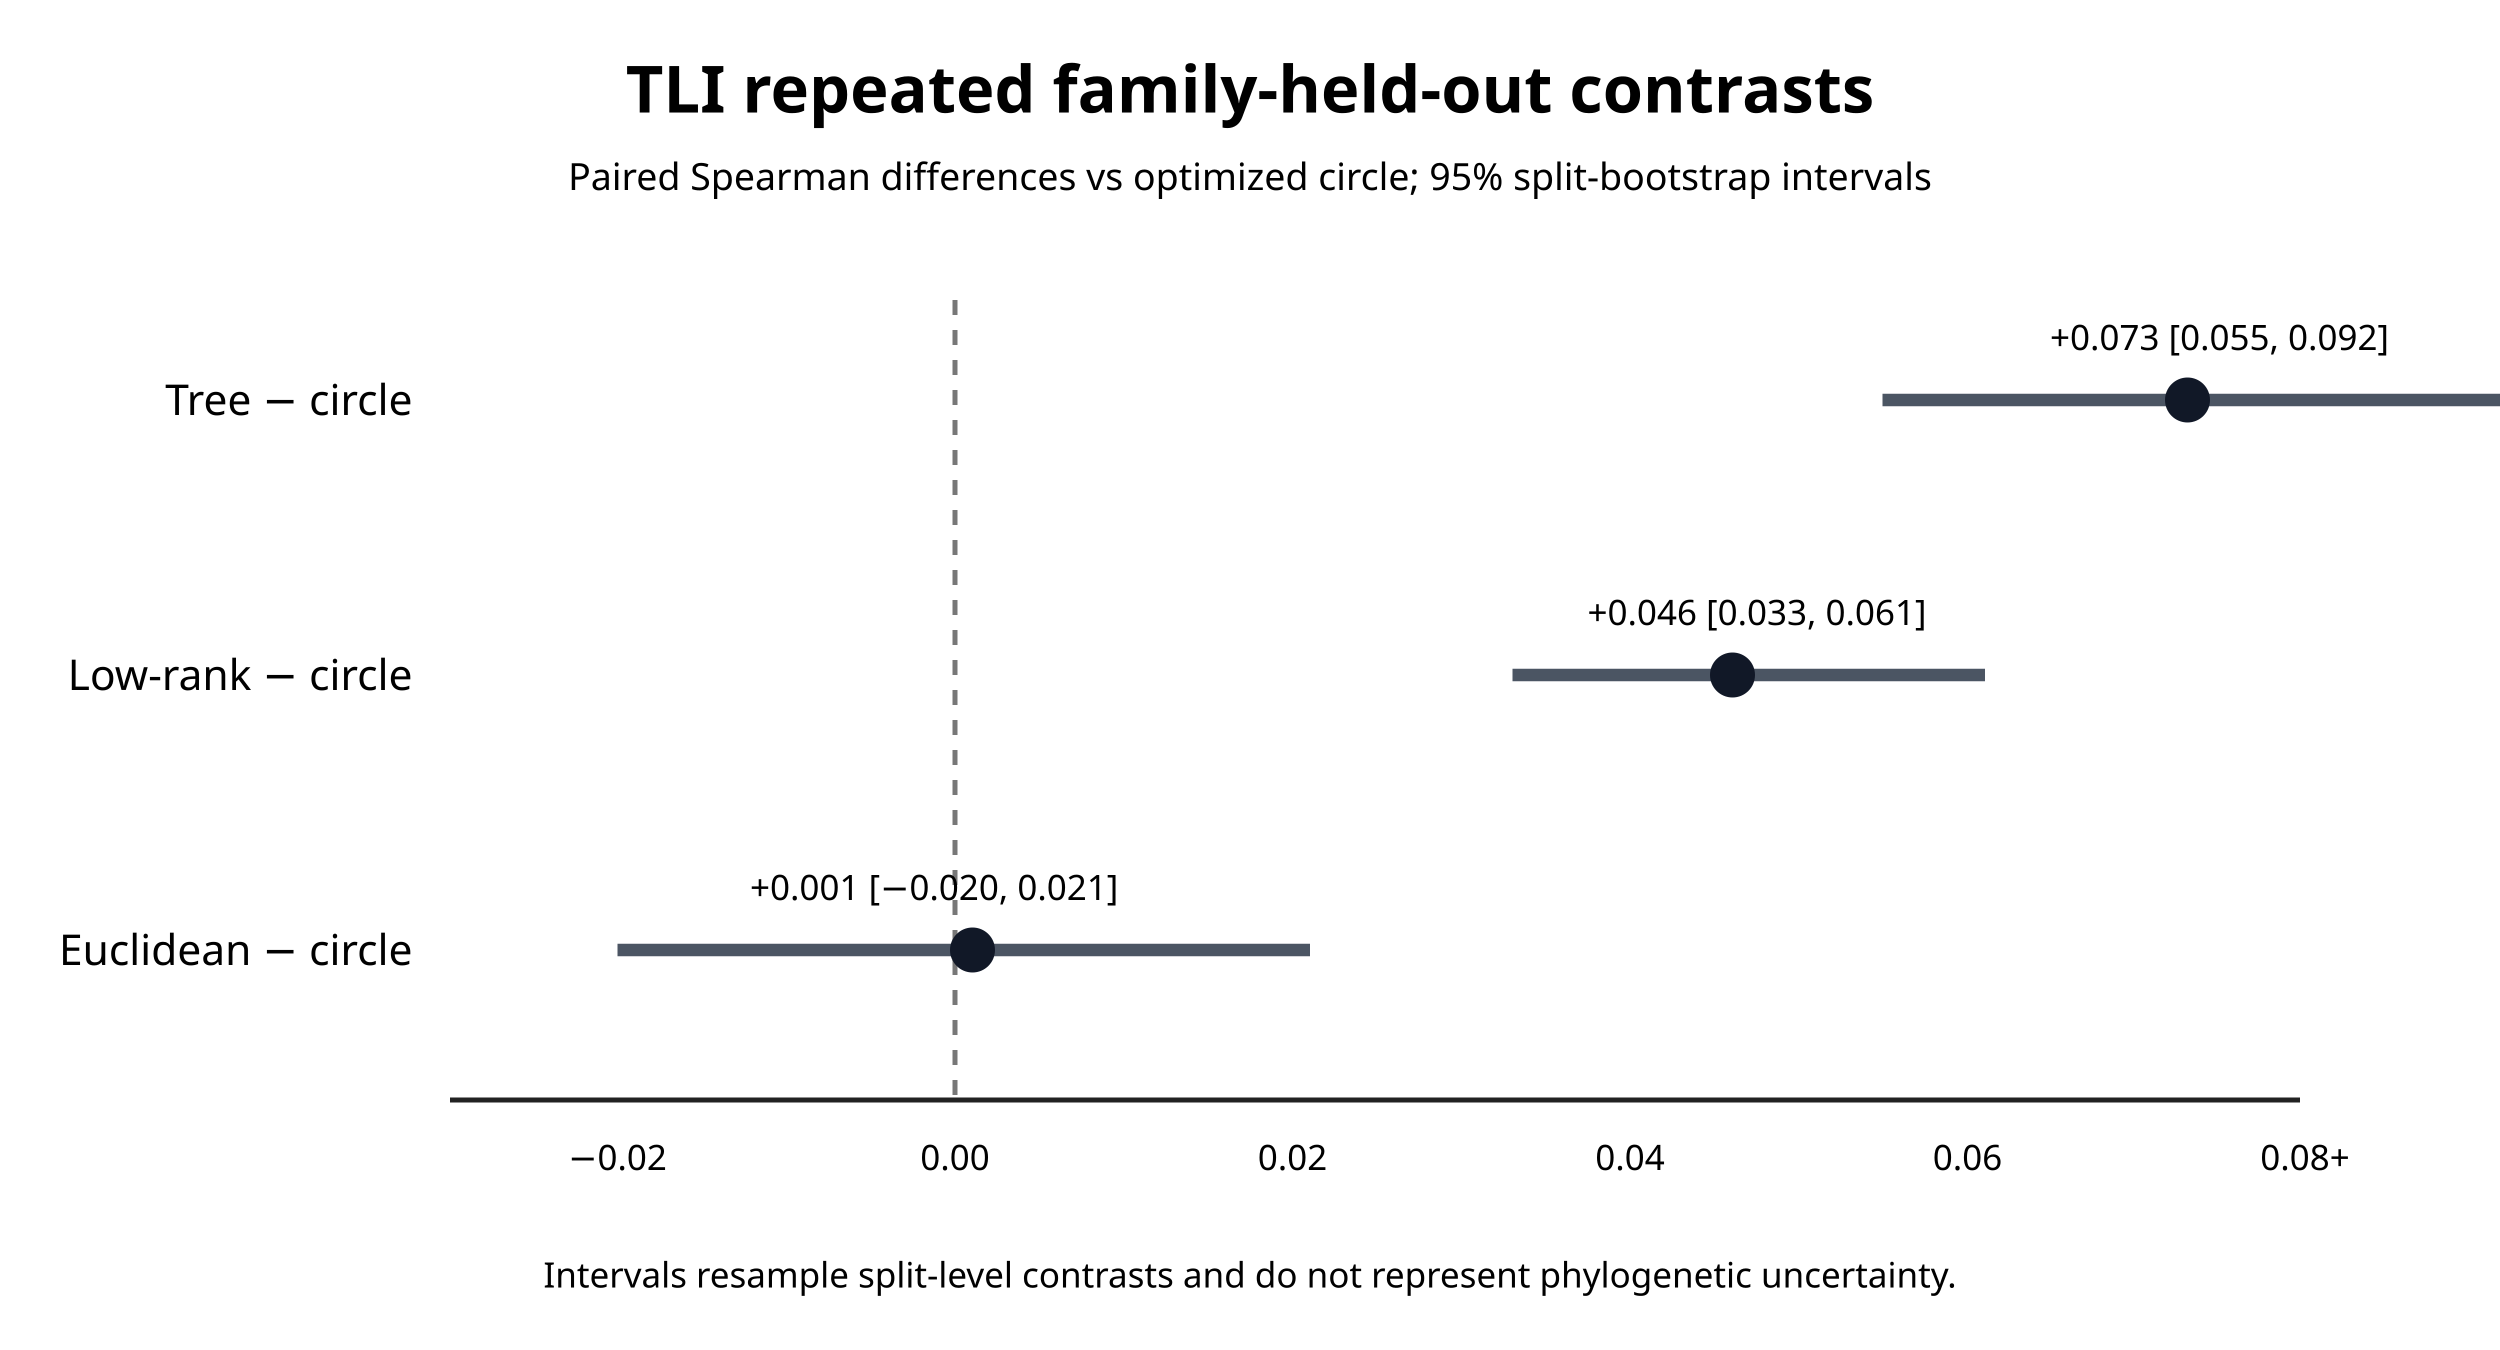
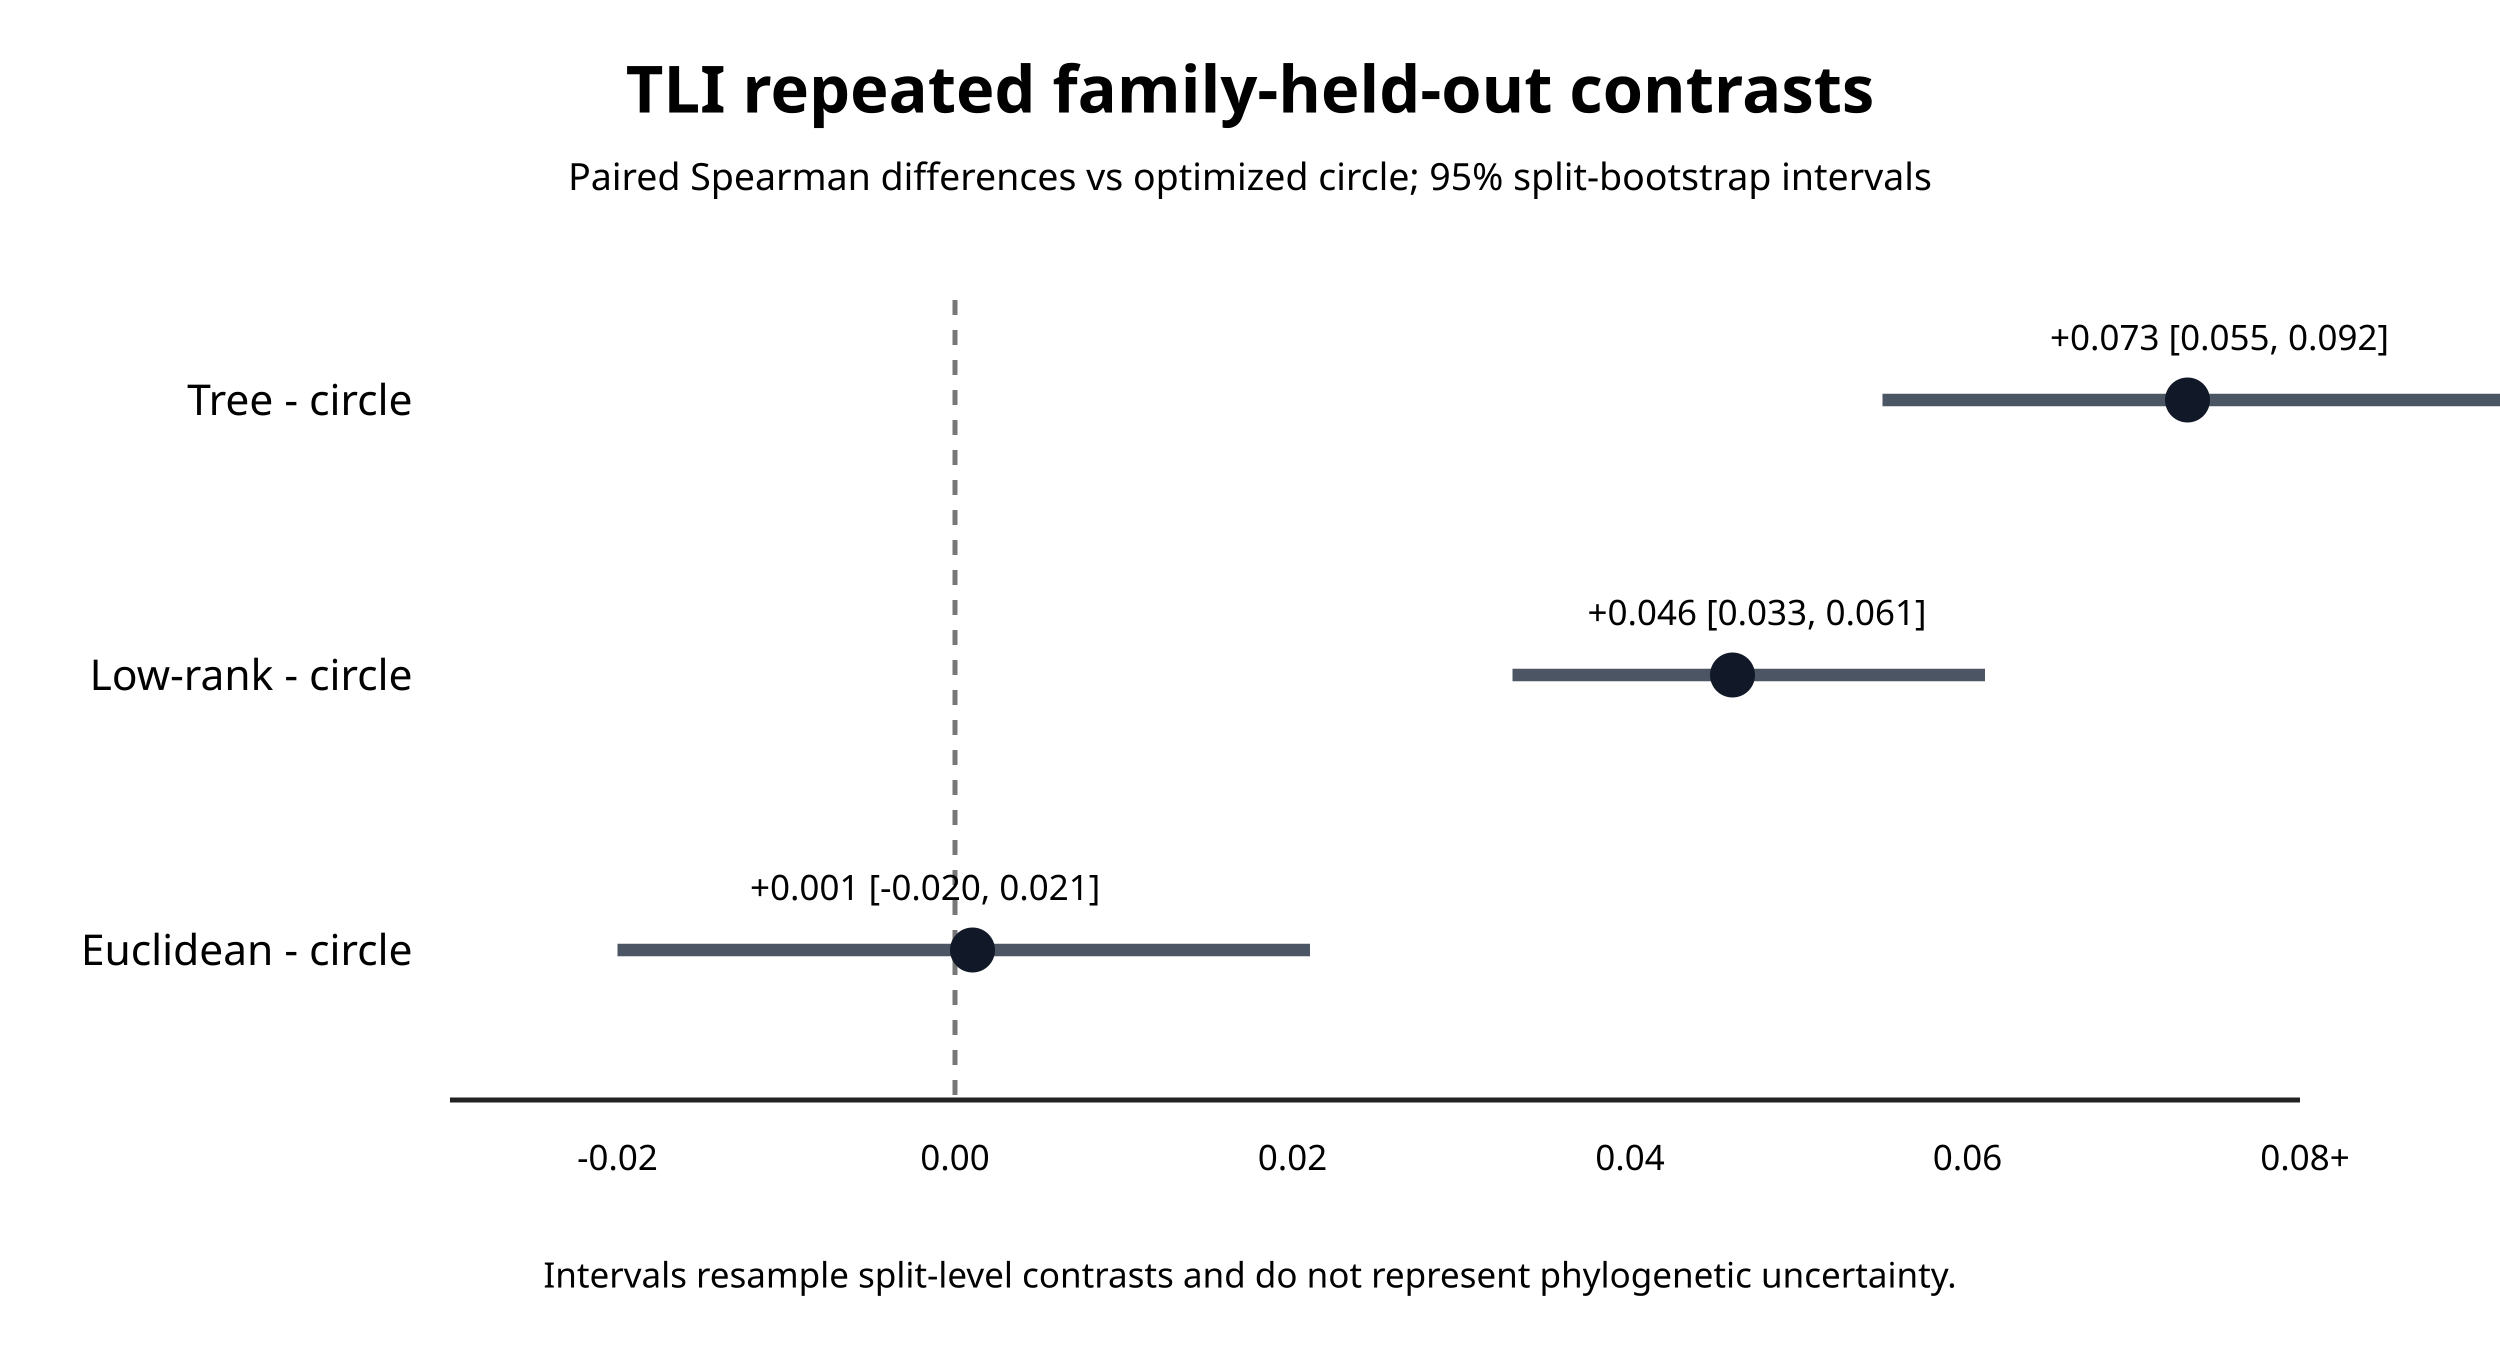
<svg xmlns="http://www.w3.org/2000/svg" width="1000" height="540" viewBox="0 0 1000 540" role="img" aria-labelledby="title desc">
  <rect width="1000" height="540" fill="white" />
  <text x="500" y="45" text-anchor="middle" font-family="sans-serif" font-size="26" font-weight="700">TLI repeated family-held-out contrasts</text>
  <text x="500" y="76" text-anchor="middle" font-family="sans-serif" font-size="15">Paired Spearman differences vs optimized circle; 95% split-bootstrap intervals</text>
  <line x1="180" y1="440" x2="920" y2="440" stroke="#222" stroke-width="2" />
  <line x1="382" y1="120" x2="382" y2="440" stroke="#777" stroke-width="2" stroke-dasharray="6 6" />
  <g font-family="sans-serif" font-size="14" text-anchor="middle">
-     <text x="247" y="468">−0.02</text>
+     <text x="247" y="468">-0.02</text>
    <text x="382" y="468">0.00</text>
    <text x="517" y="468">0.02</text>
    <text x="652" y="468">0.04</text>
    <text x="787" y="468">0.06</text>
    <text x="922" y="468">0.08+</text>
  </g>
  <g font-family="sans-serif" font-size="17" text-anchor="end">
-     <text x="165" y="166">Tree − circle</text>
-     <text x="165" y="276">Low-rank − circle</text>
-     <text x="165" y="386">Euclidean − circle</text>
+     <text x="165" y="166">Tree - circle</text>
+     <text x="165" y="276">Low-rank - circle</text>
+     <text x="165" y="386">Euclidean - circle</text>
  </g>
  <line x1="753" y1="160" x2="1000" y2="160" stroke="#4b5563" stroke-width="5" />
  <circle cx="875" cy="160" r="9" fill="#111827" />
  <line x1="605" y1="270" x2="794" y2="270" stroke="#4b5563" stroke-width="5" />
  <circle cx="693" cy="270" r="9" fill="#111827" />
  <line x1="247" y1="380" x2="524" y2="380" stroke="#4b5563" stroke-width="5" />
  <circle cx="389" cy="380" r="9" fill="#111827" />
  <g font-family="sans-serif" font-size="14">
    <text x="820" y="140">+0.073 [0.055, 0.092]</text>
    <text x="635" y="250">+0.046 [0.033, 0.061]</text>
-     <text x="300" y="360">+0.001 [−0.020, 0.021]</text>
+     <text x="300" y="360">+0.001 [-0.020, 0.021]</text>
  </g>
  <text x="500" y="515" text-anchor="middle" font-family="sans-serif" font-size="14">Intervals resample split-level contrasts and do not represent phylogenetic uncertainty.</text>
</svg>
